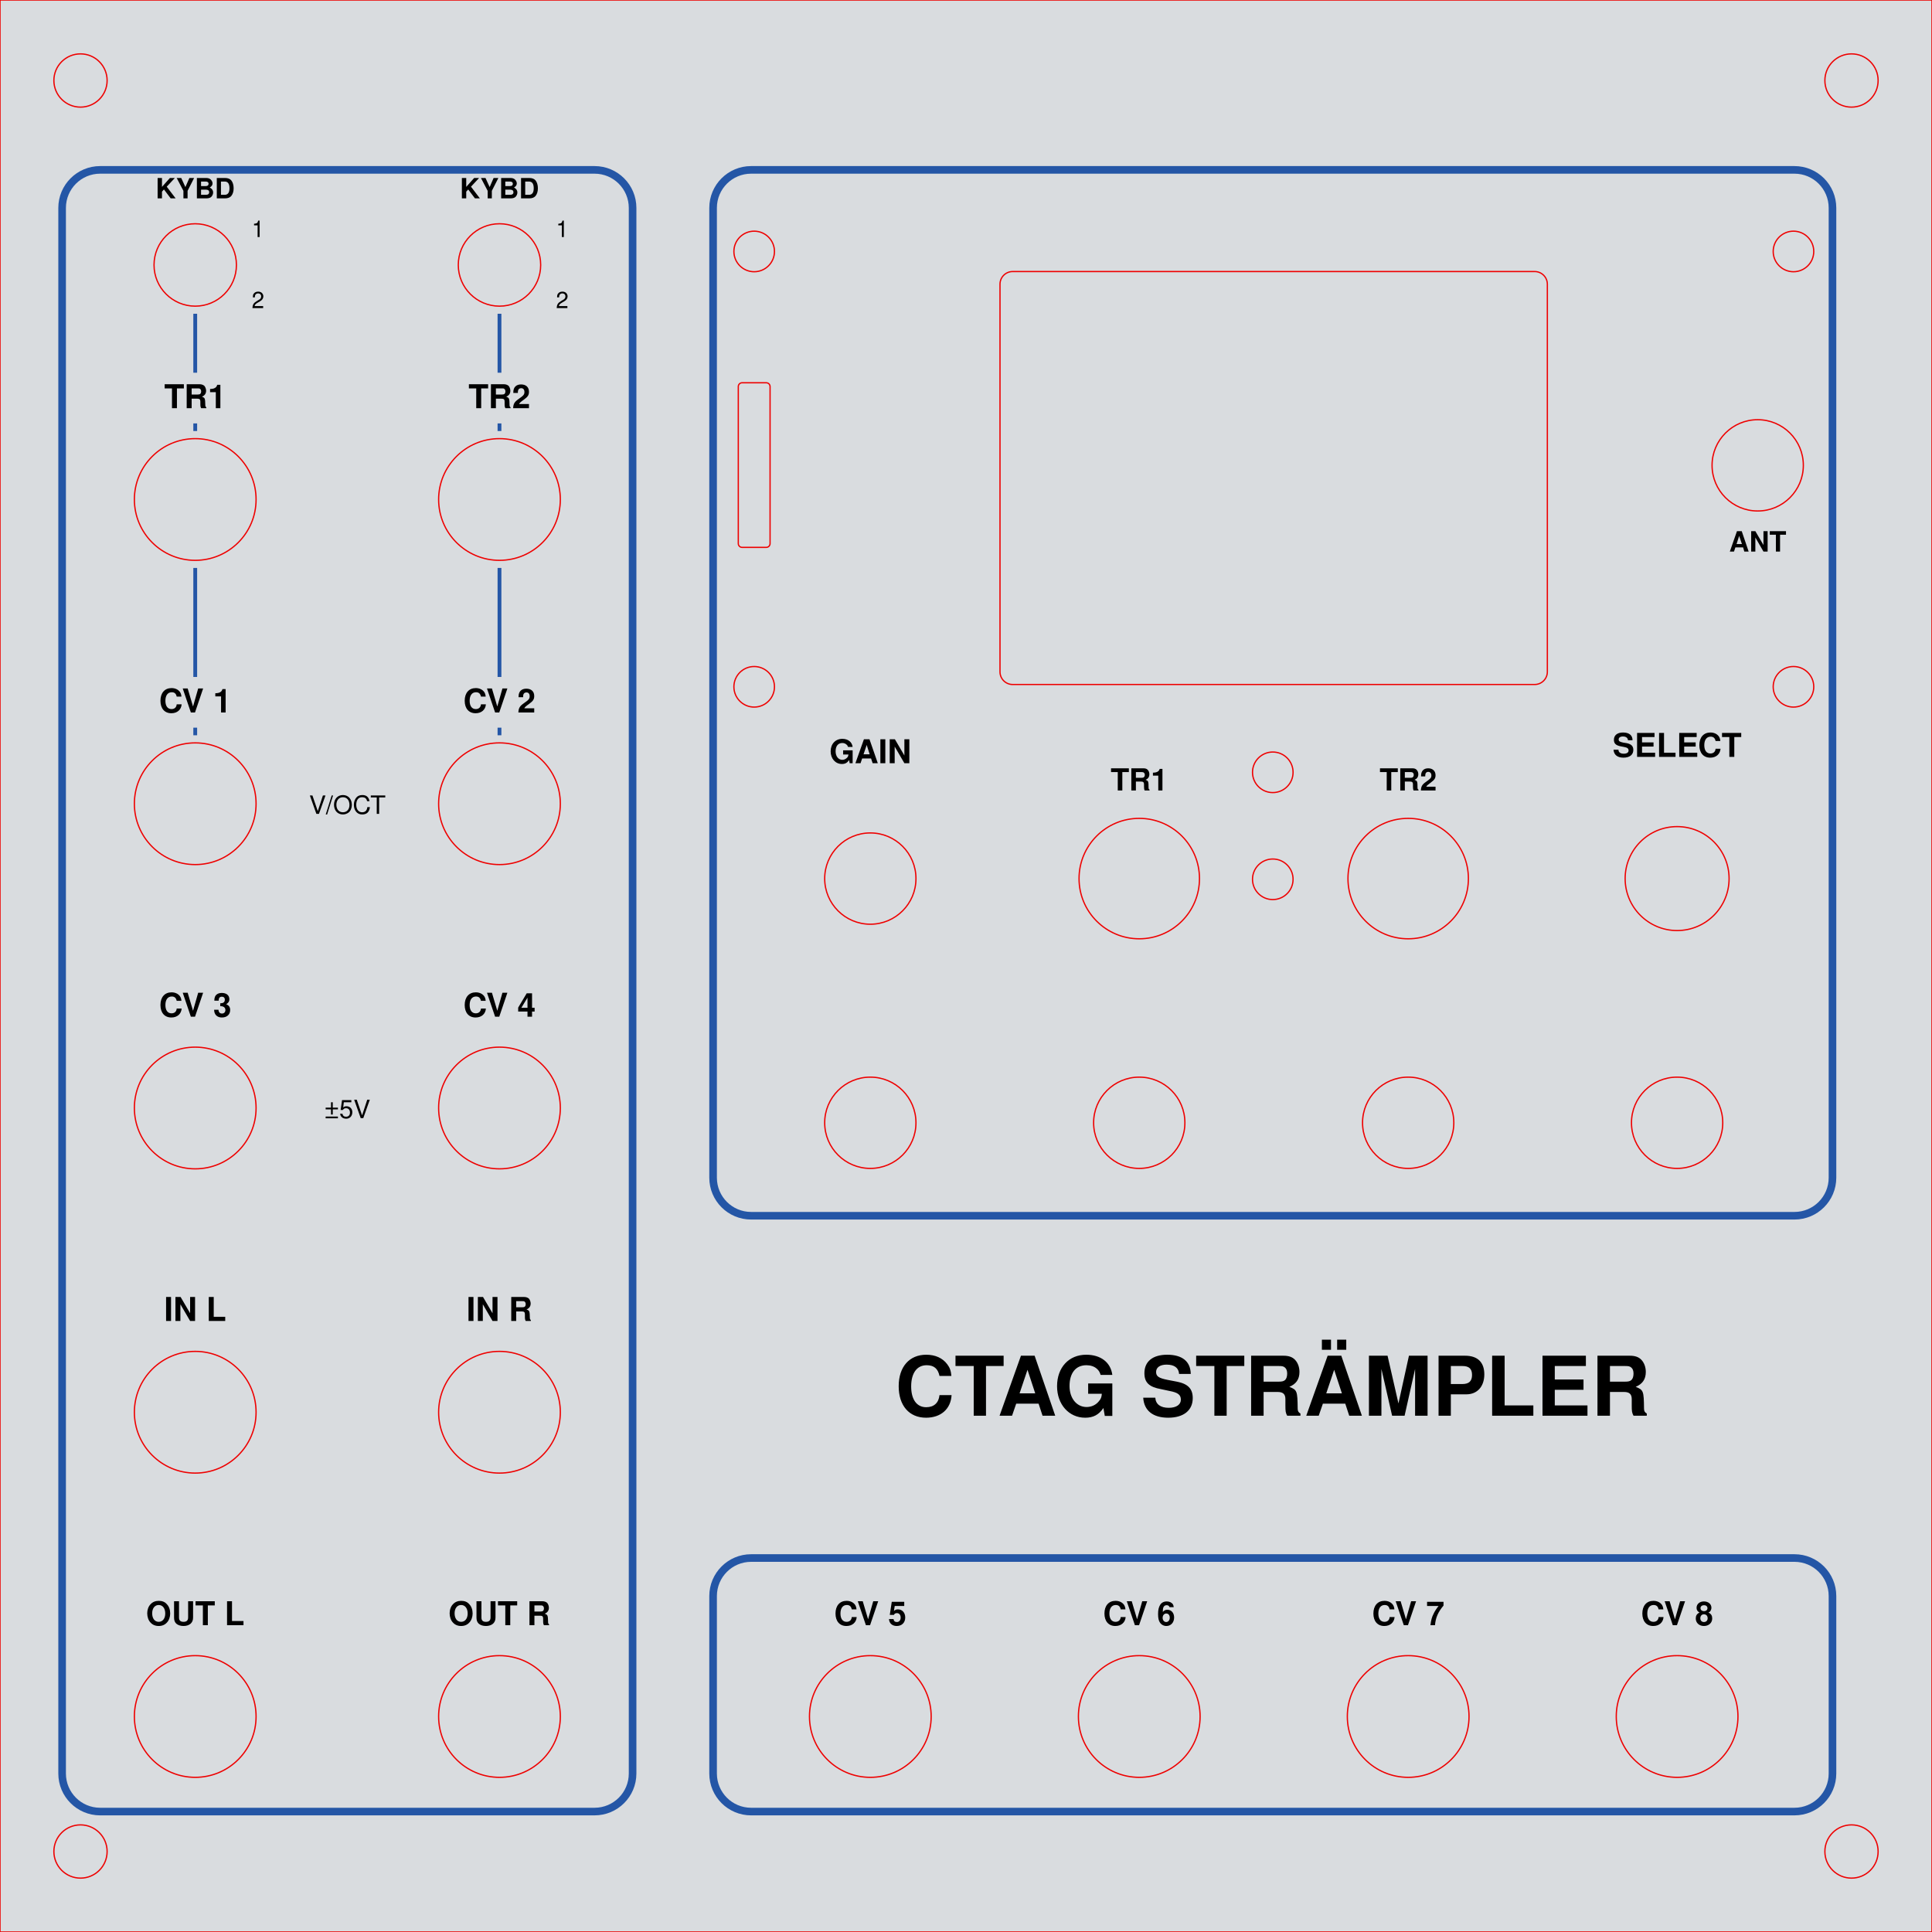
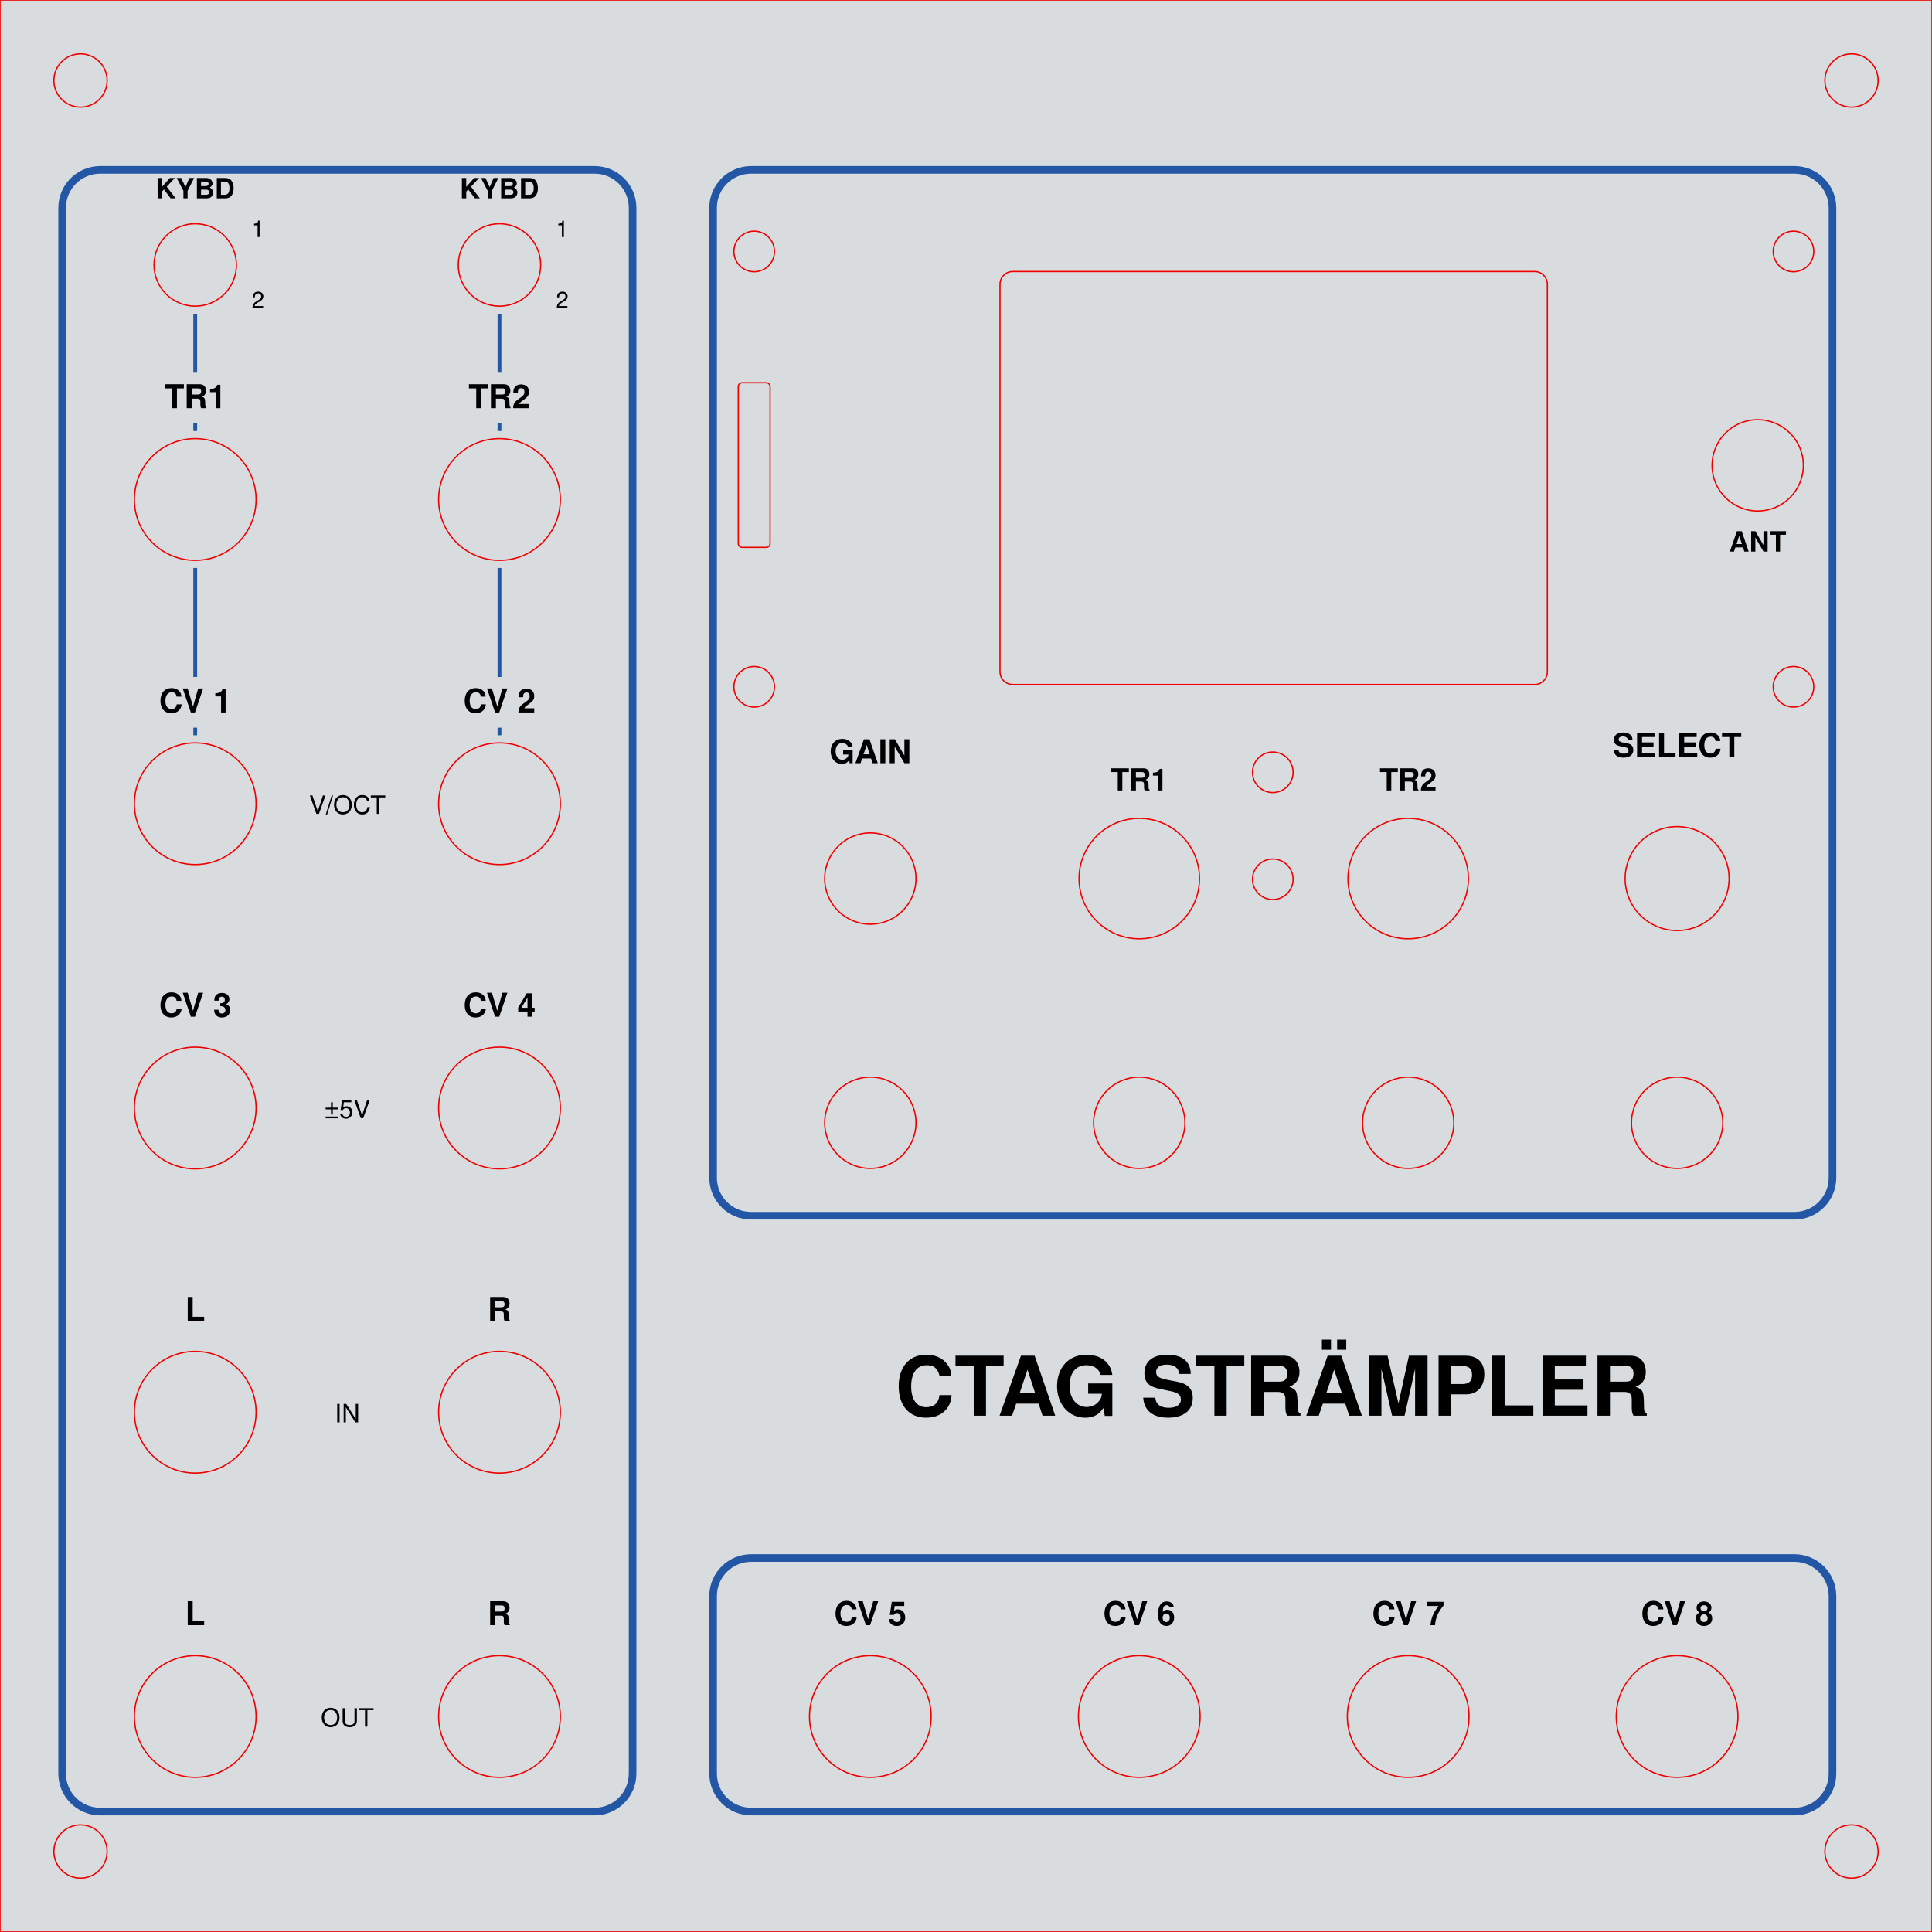
<svg xmlns="http://www.w3.org/2000/svg" width="152.4mm" height="152.4mm" viewBox="0 0 152.4 152.4">
  <rect width="100%" height="100%" fill="#d9dcdf" />
  <g id="ART">
    <text x="68.653" y="60.204" font-family="Helvetica, Arial, sans-serif" font-size="2.6" font-weight="bold" text-anchor="middle" fill="#000">GAIN</text>
    <text x="132.294" y="59.704" font-family="Helvetica, Arial, sans-serif" font-size="2.6" font-weight="bold" text-anchor="middle" fill="#000">SELECT</text>
    <text x="89.867" y="62.354" font-family="Helvetica, Arial, sans-serif" font-size="2.4" font-weight="bold" text-anchor="middle" fill="#000">TR1</text>
    <text x="111.080" y="62.354" font-family="Helvetica, Arial, sans-serif" font-size="2.4" font-weight="bold" text-anchor="middle" fill="#000">TR2</text>
    <text x="138.651" y="43.507" font-family="Helvetica, Arial, sans-serif" font-size="2.2" font-weight="bold" text-anchor="middle" fill="#000">ANT</text>
    <text x="15.400" y="32.200" font-family="Helvetica, Arial, sans-serif" font-size="2.6" font-weight="bold" text-anchor="middle" fill="#000">TR1</text>
    <text x="39.400" y="32.200" font-family="Helvetica, Arial, sans-serif" font-size="2.6" font-weight="bold" text-anchor="middle" fill="#000">TR2</text>
    <text x="15.400" y="56.200" font-family="Helvetica, Arial, sans-serif" font-size="2.6" font-weight="bold" text-anchor="middle" fill="#000">CV 1</text>
    <text x="39.400" y="56.200" font-family="Helvetica, Arial, sans-serif" font-size="2.6" font-weight="bold" text-anchor="middle" fill="#000">CV 2</text>
    <text x="15.400" y="80.200" font-family="Helvetica, Arial, sans-serif" font-size="2.6" font-weight="bold" text-anchor="middle" fill="#000">CV 3</text>
    <text x="39.400" y="80.200" font-family="Helvetica, Arial, sans-serif" font-size="2.6" font-weight="bold" text-anchor="middle" fill="#000">CV 4</text>
-     <text x="15.400" y="104.200" font-family="Helvetica, Arial, sans-serif" font-size="2.6" font-weight="bold" text-anchor="middle" fill="#000">IN L</text>
-     <text x="39.400" y="104.200" font-family="Helvetica, Arial, sans-serif" font-size="2.6" font-weight="bold" text-anchor="middle" fill="#000">IN R</text>
-     <text x="15.400" y="128.200" font-family="Helvetica, Arial, sans-serif" font-size="2.6" font-weight="bold" text-anchor="middle" fill="#000">OUT L</text>
-     <text x="39.400" y="128.200" font-family="Helvetica, Arial, sans-serif" font-size="2.6" font-weight="bold" text-anchor="middle" fill="#000">OUT R</text>
+     <text x="15.400" y="104.200" font-family="Helvetica, Arial, sans-serif" font-size="2.6" font-weight="bold" text-anchor="middle" fill="#000">L</text>
+     <text x="39.400" y="104.200" font-family="Helvetica, Arial, sans-serif" font-size="2.6" font-weight="bold" text-anchor="middle" fill="#000">R</text>
+     <text x="15.400" y="128.200" font-family="Helvetica, Arial, sans-serif" font-size="2.6" font-weight="bold" text-anchor="middle" fill="#000">L</text>
+     <text x="39.400" y="128.200" font-family="Helvetica, Arial, sans-serif" font-size="2.6" font-weight="bold" text-anchor="middle" fill="#000">R</text>
    <text x="68.653" y="128.200" font-family="Helvetica, Arial, sans-serif" font-size="2.6" font-weight="bold" text-anchor="middle" fill="#000">CV 5</text>
    <text x="89.867" y="128.200" font-family="Helvetica, Arial, sans-serif" font-size="2.6" font-weight="bold" text-anchor="middle" fill="#000">CV 6</text>
    <text x="111.080" y="128.200" font-family="Helvetica, Arial, sans-serif" font-size="2.6" font-weight="bold" text-anchor="middle" fill="#000">CV 7</text>
    <text x="132.294" y="128.200" font-family="Helvetica, Arial, sans-serif" font-size="2.6" font-weight="bold" text-anchor="middle" fill="#000">CV 8</text>
    <text x="27.400" y="64.200" font-family="Helvetica, Arial, sans-serif" font-size="2.0" font-weight="normal" text-anchor="middle" fill="#000">V/OCT</text>
    <text x="27.400" y="88.200" font-family="Helvetica, Arial, sans-serif" font-size="2.0" font-weight="normal" text-anchor="middle" fill="#000">±5V</text>
+     <text x="27.400" y="112.200" font-family="Helvetica, Arial, sans-serif" font-size="2.0" font-weight="normal" text-anchor="middle" fill="#000">IN</text>
+     <text x="27.400" y="136.200" font-family="Helvetica, Arial, sans-serif" font-size="2.0" font-weight="normal" text-anchor="middle" fill="#000">OUT</text>
    <text x="15.400" y="15.650" font-family="Helvetica, Arial, sans-serif" font-size="2.2" font-weight="bold" text-anchor="middle" fill="#000">KYBD</text>
    <text x="19.850" y="18.700" font-family="Helvetica, Arial, sans-serif" font-size="1.8" font-weight="normal" text-anchor="start" fill="#000">1</text>
    <text x="19.850" y="24.300" font-family="Helvetica, Arial, sans-serif" font-size="1.8" font-weight="normal" text-anchor="start" fill="#000">2</text>
    <line x1="15.400" y1="24.750" x2="15.400" y2="29.400" stroke="#2456A6" stroke-width="0.3" />
    <line x1="15.400" y1="33.400" x2="15.400" y2="34.000" stroke="#2456A6" stroke-width="0.3" />
    <line x1="15.400" y1="44.800" x2="15.400" y2="53.400" stroke="#2456A6" stroke-width="0.3" />
    <line x1="15.400" y1="57.400" x2="15.400" y2="58.000" stroke="#2456A6" stroke-width="0.3" />
    <text x="39.400" y="15.650" font-family="Helvetica, Arial, sans-serif" font-size="2.2" font-weight="bold" text-anchor="middle" fill="#000">KYBD</text>
    <text x="43.850" y="18.700" font-family="Helvetica, Arial, sans-serif" font-size="1.8" font-weight="normal" text-anchor="start" fill="#000">1</text>
    <text x="43.850" y="24.300" font-family="Helvetica, Arial, sans-serif" font-size="1.8" font-weight="normal" text-anchor="start" fill="#000">2</text>
    <line x1="39.400" y1="24.750" x2="39.400" y2="29.400" stroke="#2456A6" stroke-width="0.3" />
    <line x1="39.400" y1="33.400" x2="39.400" y2="34.000" stroke="#2456A6" stroke-width="0.3" />
    <line x1="39.400" y1="44.800" x2="39.400" y2="53.400" stroke="#2456A6" stroke-width="0.3" />
    <line x1="39.400" y1="57.400" x2="39.400" y2="58.000" stroke="#2456A6" stroke-width="0.3" />
    <rect x="56.250" y="13.400" width="88.300" height="82.500" rx="3.000" fill="none" stroke="#2456A6" stroke-width="0.6" />
    <rect x="56.250" y="122.900" width="88.300" height="20.000" rx="3.000" fill="none" stroke="#2456A6" stroke-width="0.6" />
    <text x="100.400" y="111.675" font-family="Helvetica, Arial, sans-serif" font-size="6.5" font-weight="bold" text-anchor="middle" fill="#000">CTAG STRÄMPLER</text>
    <rect x="4.900" y="13.400" width="45.000" height="129.500" rx="3.000" fill="none" stroke="#2456A6" stroke-width="0.6" />
  </g>
  <g id="CUT" fill="none" stroke="#e00" stroke-width="0.1">
    <rect x="0" y="0" width="152.4" height="152.4" />
    <circle cx="6.350" cy="146.050" r="2.100" />
    <circle cx="146.050" cy="146.050" r="2.100" />
    <circle cx="6.350" cy="6.350" r="2.100" />
    <circle cx="146.050" cy="6.350" r="2.100" />
    <circle cx="68.653" cy="88.566" r="3.600" />
    <circle cx="89.867" cy="88.566" r="3.600" />
    <circle cx="111.080" cy="88.566" r="3.600" />
    <circle cx="132.294" cy="88.566" r="3.600" />
    <circle cx="68.653" cy="69.304" r="3.600" />
    <circle cx="132.294" cy="69.304" r="4.100" />
    <circle cx="89.867" cy="69.304" r="4.750" />
    <circle cx="111.080" cy="69.304" r="4.750" />
    <circle cx="100.400" cy="69.360" r="1.600" />
    <circle cx="138.651" cy="36.707" r="3.600" />
    <circle cx="59.491" cy="54.176" r="1.600" />
    <circle cx="141.473" cy="54.176" r="1.600" />
    <circle cx="59.491" cy="19.835" r="1.600" />
    <circle cx="141.473" cy="19.835" r="1.600" />
    <circle cx="100.400" cy="60.921" r="1.600" />
    <rect x="78.882" y="21.419" width="43.176" height="32.576" rx="1.000" />
    <rect x="58.238" y="30.193" width="2.507" height="12.985" rx="0.300" />
    <circle cx="15.400" cy="39.400" r="4.800" />
    <circle cx="39.400" cy="39.400" r="4.800" />
    <circle cx="15.400" cy="63.400" r="4.800" />
    <circle cx="39.400" cy="63.400" r="4.800" />
    <circle cx="15.400" cy="87.400" r="4.800" />
    <circle cx="39.400" cy="87.400" r="4.800" />
    <circle cx="15.400" cy="111.400" r="4.800" />
    <circle cx="39.400" cy="111.400" r="4.800" />
    <circle cx="15.400" cy="135.400" r="4.800" />
    <circle cx="39.400" cy="135.400" r="4.800" />
    <circle cx="68.653" cy="135.400" r="4.800" />
    <circle cx="89.867" cy="135.400" r="4.800" />
    <circle cx="111.080" cy="135.400" r="4.800" />
    <circle cx="132.294" cy="135.400" r="4.800" />
    <circle cx="15.400" cy="20.900" r="3.250" />
    <circle cx="39.400" cy="20.900" r="3.250" />
  </g>
</svg>
